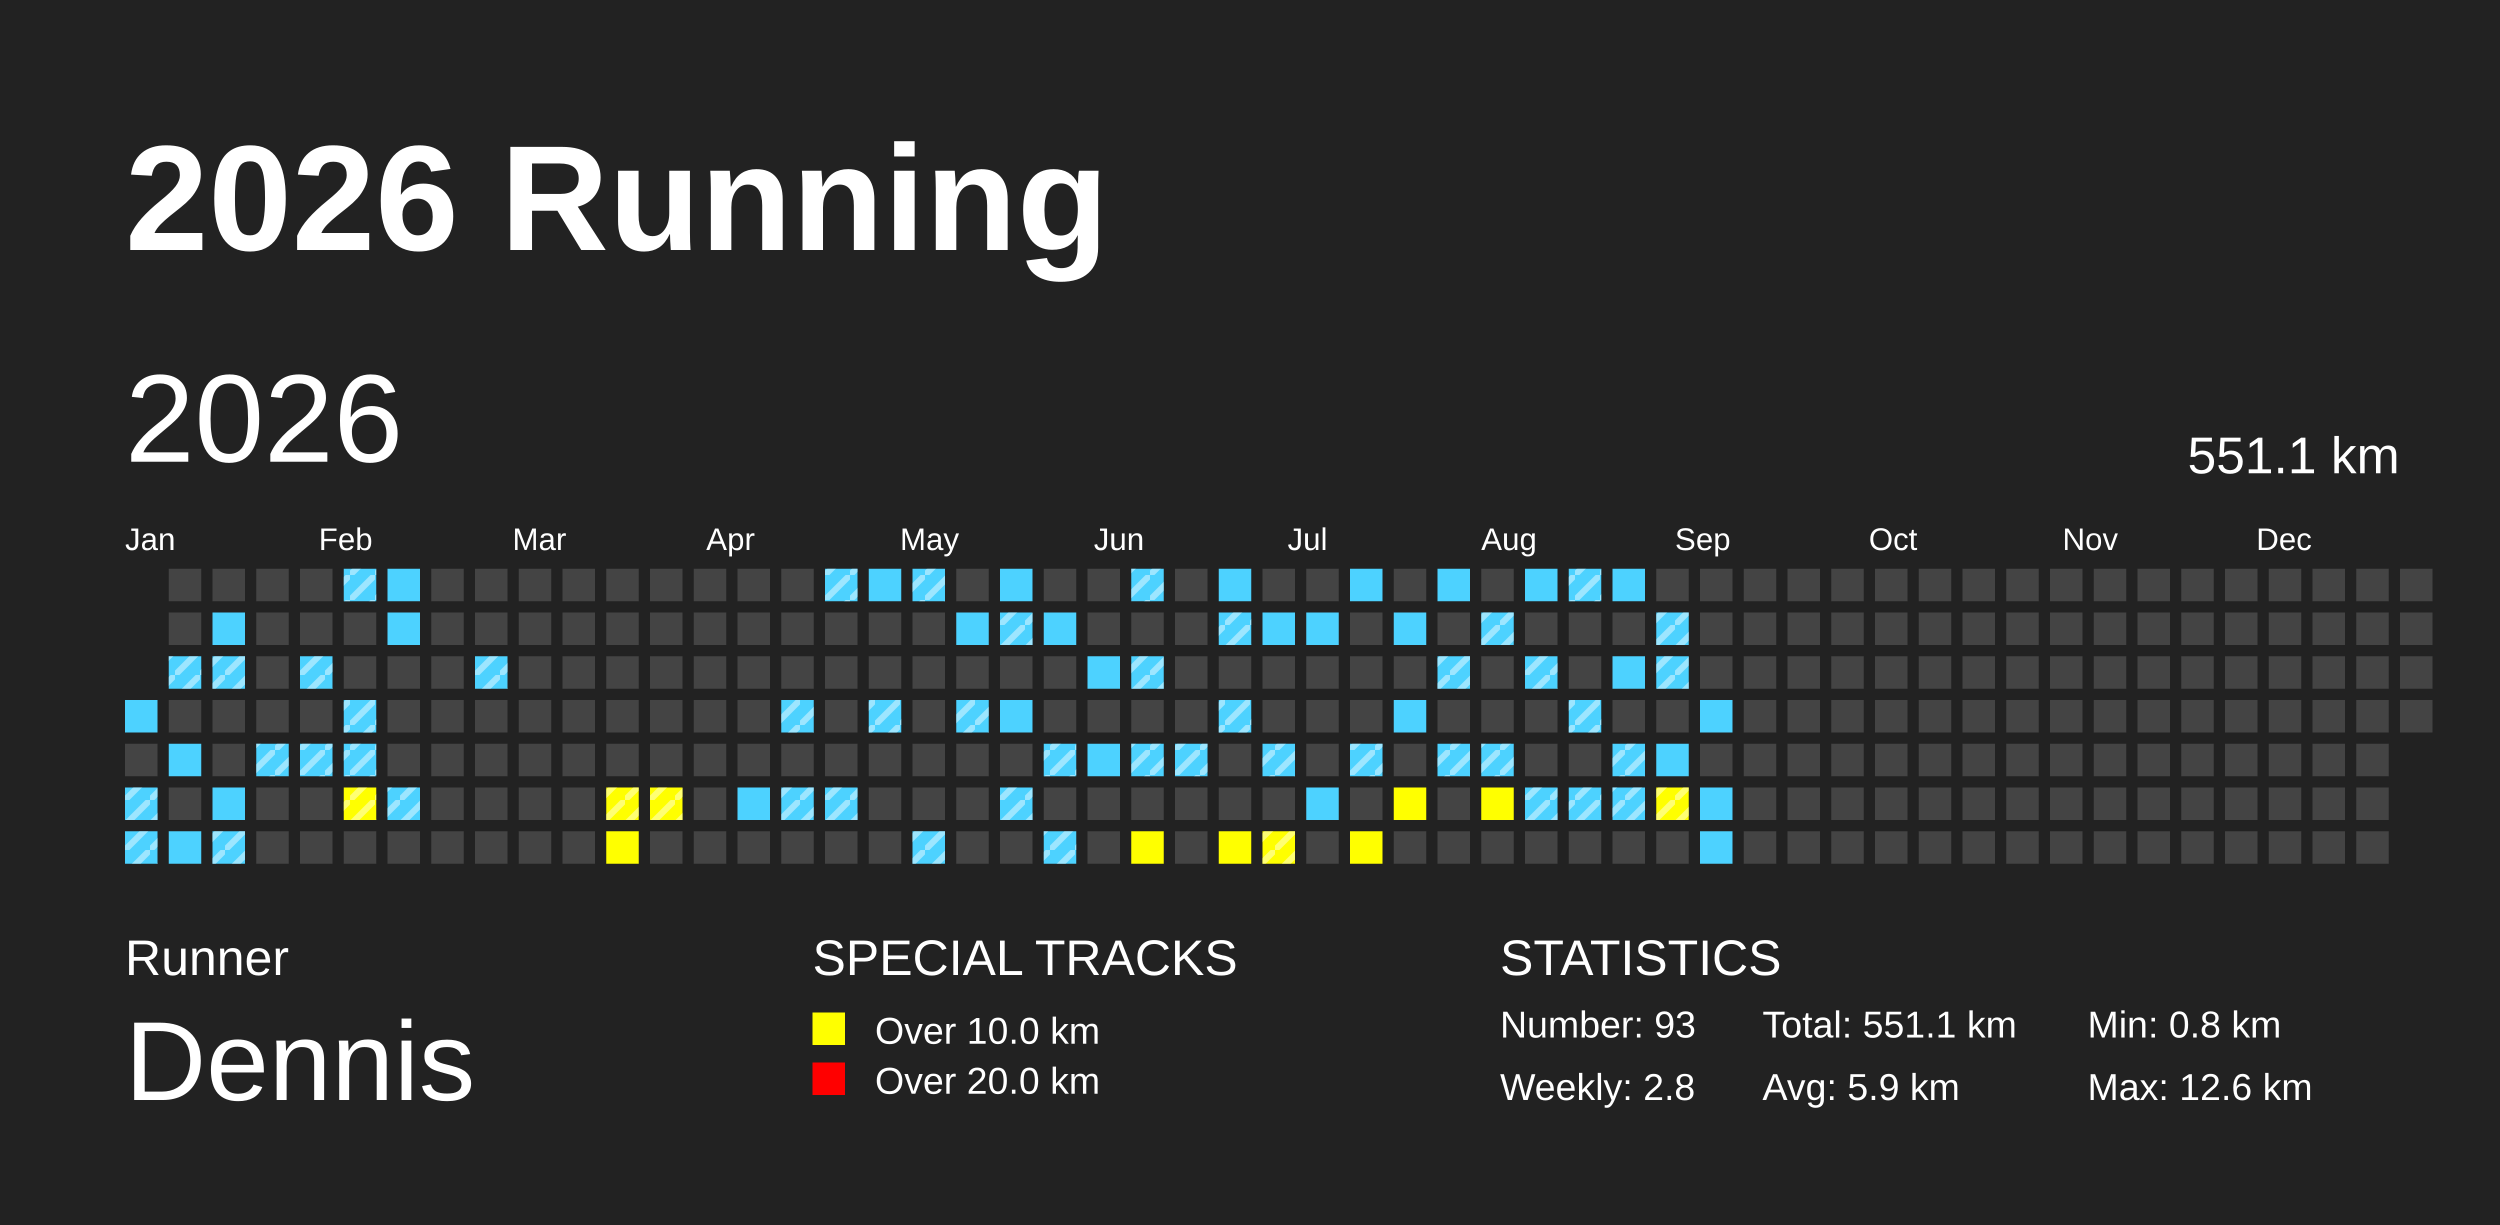
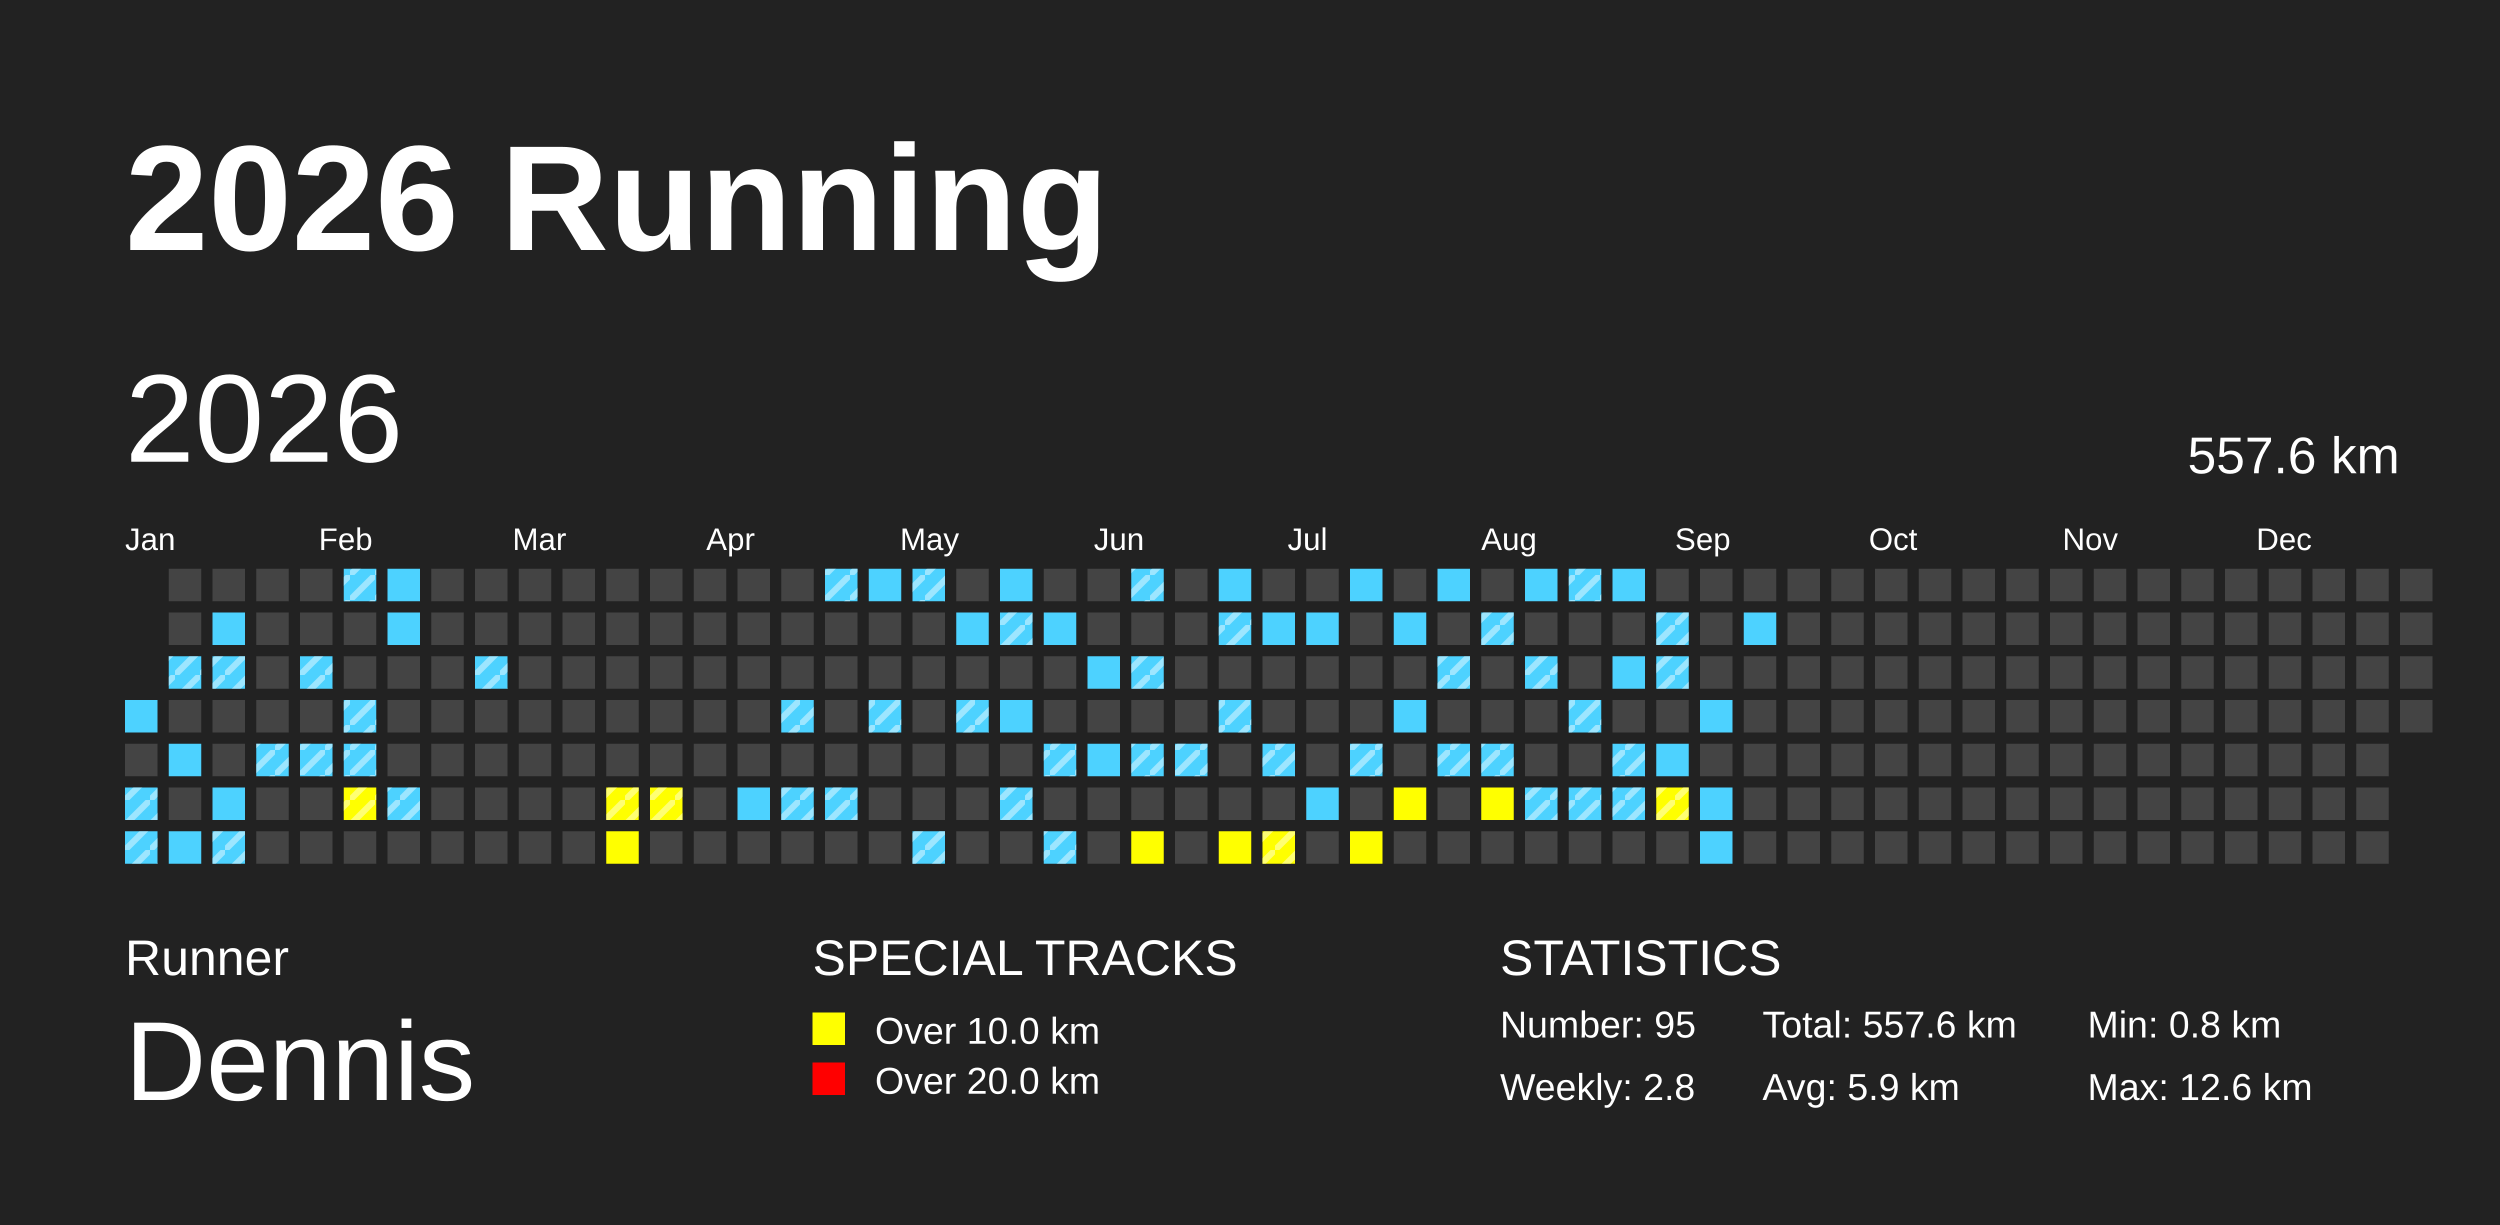
<svg xmlns="http://www.w3.org/2000/svg" baseProfile="full" height="98mm" version="1.1" viewBox="0,0,200,98" width="200mm">
  <defs>
    <pattern height="2" id="indoor-stripe" patternUnits="userSpaceOnUse" width="2">
      <line stroke="white" stroke-opacity="0.45" stroke-width="0.5" x1="0" x2="2" y1="2" y2="0" />
    </pattern>
  </defs>
  <rect fill="#222222" height="98" width="200" x="0" y="0" />
  <text fill="#FFFFFF" style="font-size:12px; font-family:Arial; font-weight:bold;" x="10" y="20">2026 Running</text>
  <text fill="#FFFFFF" style="font-size:4px; font-family:Arial" x="10" y="78">Runner</text>
  <text fill="#FFFFFF" style="font-size:9px; font-family:Arial" x="10" y="88">Dennis</text>
  <text fill="#FFFFFF" style="font-size:4px; font-family:Arial" x="65" y="78">SPECIAL TRACKS</text>
  <rect fill="yellow" height="2.6" width="2.6" x="65" y="81" />
  <text fill="#FFFFFF" style="font-size:3px; font-family:Arial" x="70" y="83.5">Over 10.0 km</text>
  <rect fill="red" height="2.6" width="2.6" x="65" y="85" />
  <text fill="#FFFFFF" style="font-size:3px; font-family:Arial" x="70" y="87.5">Over 20.0 km</text>
  <text fill="#FFFFFF" style="font-size:4px; font-family:Arial" x="120" y="78">STATISTICS</text>
-   <text fill="#FFFFFF" style="font-size:3px; font-family:Arial" x="120" y="83">Number: 93</text>
+   <text fill="#FFFFFF" style="font-size:3px; font-family:Arial" x="120" y="83">Number: 95</text>
  <text fill="#FFFFFF" style="font-size:3px; font-family:Arial" x="120" y="88">Weekly: 2.8</text>
-   <text fill="#FFFFFF" style="font-size:3px; font-family:Arial" x="141" y="83">Total: 551.1 km</text>
+   <text fill="#FFFFFF" style="font-size:3px; font-family:Arial" x="141" y="83">Total: 557.6 km</text>
  <text fill="#FFFFFF" style="font-size:3px; font-family:Arial" x="141" y="88">Avg: 5.9 km</text>
  <text fill="#FFFFFF" style="font-size:3px; font-family:Arial" x="167" y="83">Min: 0.8 km</text>
  <text fill="#FFFFFF" style="font-size:3px; font-family:Arial" x="167" y="88">Max: 12.6 km</text>
  <text dominant-baseline="hanging" fill="#FFFFFF" style="font-size:10.0px; font-family:Arial;" x="10" y="30">2026</text>
-   <text dominant-baseline="hanging" fill="#FFFFFF" style="font-size:4.125px; font-family:Arial;" x="175" y="35">551.1 km</text>
+   <text dominant-baseline="hanging" fill="#FFFFFF" style="font-size:4.125px; font-family:Arial;" x="175" y="35">557.6 km</text>
  <text fill="#FFFFFF" style="font-size:2.5px; font-family:Arial" x="10.0" y="44">Jan</text>
  <text fill="#FFFFFF" style="font-size:2.5px; font-family:Arial" x="25.5" y="44">Feb</text>
  <text fill="#FFFFFF" style="font-size:2.5px; font-family:Arial" x="41.0" y="44">Mar</text>
  <text fill="#FFFFFF" style="font-size:2.5px; font-family:Arial" x="56.5" y="44">Apr</text>
  <text fill="#FFFFFF" style="font-size:2.5px; font-family:Arial" x="72.0" y="44">May</text>
  <text fill="#FFFFFF" style="font-size:2.5px; font-family:Arial" x="87.5" y="44">Jun</text>
  <text fill="#FFFFFF" style="font-size:2.5px; font-family:Arial" x="103.0" y="44">Jul</text>
  <text fill="#FFFFFF" style="font-size:2.5px; font-family:Arial" x="118.5" y="44">Aug</text>
  <text fill="#FFFFFF" style="font-size:2.5px; font-family:Arial" x="134.0" y="44">Sep</text>
  <text fill="#FFFFFF" style="font-size:2.5px; font-family:Arial" x="149.5" y="44">Oct</text>
  <text fill="#FFFFFF" style="font-size:2.5px; font-family:Arial" x="165.0" y="44">Nov</text>
  <text fill="#FFFFFF" style="font-size:2.5px; font-family:Arial" x="180.5" y="44">Dec</text>
  <rect fill="#4DD2FF" height="2.6" width="2.6" x="10.0" y="56.0" />
  <rect fill="#444444" height="2.6" width="2.6" x="10.0" y="59.5" />
  <rect fill="#4DD2FF" height="2.6" width="2.6" x="10.0" y="63.0" />
  <rect fill="url(#indoor-stripe)" height="2.6" style="pointer-events: none;" width="2.6" x="10.0" y="63.0" />
  <rect fill="#4DD2FF" height="2.6" width="2.6" x="10.0" y="66.5" />
  <rect fill="url(#indoor-stripe)" height="2.6" style="pointer-events: none;" width="2.6" x="10.0" y="66.5" />
  <rect fill="#444444" height="2.6" width="2.6" x="13.5" y="45.5" />
  <rect fill="#444444" height="2.6" width="2.6" x="13.5" y="49.0" />
  <rect fill="#4DD2FF" height="2.6" width="2.6" x="13.5" y="52.5" />
  <rect fill="url(#indoor-stripe)" height="2.6" style="pointer-events: none;" width="2.6" x="13.5" y="52.5" />
  <rect fill="#444444" height="2.6" width="2.6" x="13.5" y="56.0" />
  <rect fill="#4DD2FF" height="2.6" width="2.6" x="13.5" y="59.5" />
  <rect fill="#444444" height="2.6" width="2.6" x="13.5" y="63.0" />
  <rect fill="#4DD2FF" height="2.6" width="2.6" x="13.5" y="66.5" />
  <rect fill="#444444" height="2.6" width="2.6" x="17.0" y="45.5" />
  <rect fill="#4DD2FF" height="2.6" width="2.6" x="17.0" y="49.0" />
  <rect fill="#4DD2FF" height="2.6" width="2.6" x="17.0" y="52.5" />
  <rect fill="url(#indoor-stripe)" height="2.6" style="pointer-events: none;" width="2.6" x="17.0" y="52.5" />
  <rect fill="#444444" height="2.6" width="2.6" x="17.0" y="56.0" />
  <rect fill="#444444" height="2.6" width="2.6" x="17.0" y="59.5" />
  <rect fill="#4DD2FF" height="2.6" width="2.6" x="17.0" y="63.0" />
  <rect fill="#4DD2FF" height="2.6" width="2.6" x="17.0" y="66.5" />
  <rect fill="url(#indoor-stripe)" height="2.6" style="pointer-events: none;" width="2.6" x="17.0" y="66.5" />
  <rect fill="#444444" height="2.6" width="2.6" x="20.5" y="45.5" />
  <rect fill="#444444" height="2.6" width="2.6" x="20.5" y="49.0" />
  <rect fill="#444444" height="2.6" width="2.6" x="20.5" y="52.5" />
  <rect fill="#444444" height="2.6" width="2.6" x="20.5" y="56.0" />
  <rect fill="#4DD2FF" height="2.6" width="2.6" x="20.5" y="59.5" />
  <rect fill="url(#indoor-stripe)" height="2.6" style="pointer-events: none;" width="2.6" x="20.5" y="59.5" />
  <rect fill="#444444" height="2.6" width="2.6" x="20.5" y="63.0" />
  <rect fill="#444444" height="2.6" width="2.6" x="20.5" y="66.5" />
  <rect fill="#444444" height="2.6" width="2.6" x="24.0" y="45.5" />
  <rect fill="#444444" height="2.6" width="2.6" x="24.0" y="49.0" />
  <rect fill="#4DD2FF" height="2.6" width="2.6" x="24.0" y="52.5" />
  <rect fill="url(#indoor-stripe)" height="2.6" style="pointer-events: none;" width="2.6" x="24.0" y="52.5" />
  <rect fill="#444444" height="2.6" width="2.6" x="24.0" y="56.0" />
  <rect fill="#4DD2FF" height="2.6" width="2.6" x="24.0" y="59.5" />
  <rect fill="url(#indoor-stripe)" height="2.6" style="pointer-events: none;" width="2.6" x="24.0" y="59.5" />
  <rect fill="#444444" height="2.6" width="2.6" x="24.0" y="63.0" />
  <rect fill="#444444" height="2.6" width="2.6" x="24.0" y="66.5" />
  <rect fill="#4DD2FF" height="2.6" width="2.6" x="27.5" y="45.5" />
  <rect fill="url(#indoor-stripe)" height="2.6" style="pointer-events: none;" width="2.6" x="27.5" y="45.5" />
  <rect fill="#444444" height="2.6" width="2.6" x="27.5" y="49.0" />
  <rect fill="#444444" height="2.6" width="2.6" x="27.5" y="52.5" />
  <rect fill="#4DD2FF" height="2.6" width="2.6" x="27.5" y="56.0" />
  <rect fill="url(#indoor-stripe)" height="2.6" style="pointer-events: none;" width="2.6" x="27.5" y="56.0" />
  <rect fill="#4DD2FF" height="2.6" width="2.6" x="27.5" y="59.5" />
  <rect fill="url(#indoor-stripe)" height="2.6" style="pointer-events: none;" width="2.6" x="27.5" y="59.5" />
  <rect fill="yellow" height="2.6" width="2.6" x="27.5" y="63.0" />
  <rect fill="url(#indoor-stripe)" height="2.6" style="pointer-events: none;" width="2.6" x="27.5" y="63.0" />
  <rect fill="#444444" height="2.6" width="2.6" x="27.5" y="66.5" />
  <rect fill="#4DD2FF" height="2.6" width="2.6" x="31.0" y="45.5" />
  <rect fill="#4DD2FF" height="2.6" width="2.6" x="31.0" y="49.0" />
  <rect fill="#444444" height="2.6" width="2.6" x="31.0" y="52.5" />
  <rect fill="#444444" height="2.6" width="2.6" x="31.0" y="56.0" />
  <rect fill="#444444" height="2.6" width="2.6" x="31.0" y="59.5" />
  <rect fill="#4DD2FF" height="2.6" width="2.6" x="31.0" y="63.0" />
  <rect fill="url(#indoor-stripe)" height="2.6" style="pointer-events: none;" width="2.6" x="31.0" y="63.0" />
  <rect fill="#444444" height="2.6" width="2.6" x="31.0" y="66.5" />
  <rect fill="#444444" height="2.6" width="2.6" x="34.5" y="45.5" />
  <rect fill="#444444" height="2.6" width="2.6" x="34.5" y="49.0" />
  <rect fill="#444444" height="2.6" width="2.6" x="34.5" y="52.5" />
  <rect fill="#444444" height="2.6" width="2.6" x="34.5" y="56.0" />
  <rect fill="#444444" height="2.6" width="2.6" x="34.5" y="59.5" />
  <rect fill="#444444" height="2.6" width="2.6" x="34.5" y="63.0" />
  <rect fill="#444444" height="2.6" width="2.6" x="34.5" y="66.5" />
  <rect fill="#444444" height="2.6" width="2.6" x="38.0" y="45.5" />
  <rect fill="#444444" height="2.6" width="2.6" x="38.0" y="49.0" />
  <rect fill="#4DD2FF" height="2.6" width="2.6" x="38.0" y="52.5" />
  <rect fill="url(#indoor-stripe)" height="2.6" style="pointer-events: none;" width="2.6" x="38.0" y="52.5" />
  <rect fill="#444444" height="2.6" width="2.6" x="38.0" y="56.0" />
  <rect fill="#444444" height="2.6" width="2.6" x="38.0" y="59.5" />
  <rect fill="#444444" height="2.6" width="2.6" x="38.0" y="63.0" />
  <rect fill="#444444" height="2.6" width="2.6" x="38.0" y="66.5" />
  <rect fill="#444444" height="2.6" width="2.6" x="41.5" y="45.5" />
  <rect fill="#444444" height="2.6" width="2.6" x="41.5" y="49.0" />
  <rect fill="#444444" height="2.6" width="2.6" x="41.5" y="52.5" />
  <rect fill="#444444" height="2.6" width="2.6" x="41.5" y="56.0" />
  <rect fill="#444444" height="2.6" width="2.6" x="41.5" y="59.5" />
  <rect fill="#444444" height="2.6" width="2.6" x="41.5" y="63.0" />
  <rect fill="#444444" height="2.6" width="2.6" x="41.5" y="66.5" />
  <rect fill="#444444" height="2.6" width="2.6" x="45.0" y="45.5" />
  <rect fill="#444444" height="2.6" width="2.6" x="45.0" y="49.0" />
  <rect fill="#444444" height="2.6" width="2.6" x="45.0" y="52.5" />
  <rect fill="#444444" height="2.6" width="2.6" x="45.0" y="56.0" />
  <rect fill="#444444" height="2.6" width="2.6" x="45.0" y="59.5" />
  <rect fill="#444444" height="2.6" width="2.6" x="45.0" y="63.0" />
  <rect fill="#444444" height="2.6" width="2.6" x="45.0" y="66.5" />
  <rect fill="#444444" height="2.6" width="2.6" x="48.5" y="45.5" />
  <rect fill="#444444" height="2.6" width="2.6" x="48.5" y="49.0" />
  <rect fill="#444444" height="2.6" width="2.6" x="48.5" y="52.5" />
  <rect fill="#444444" height="2.6" width="2.6" x="48.5" y="56.0" />
  <rect fill="#444444" height="2.6" width="2.6" x="48.5" y="59.5" />
  <rect fill="yellow" height="2.6" width="2.6" x="48.5" y="63.0" />
  <rect fill="url(#indoor-stripe)" height="2.6" style="pointer-events: none;" width="2.6" x="48.5" y="63.0" />
  <rect fill="yellow" height="2.6" width="2.6" x="48.5" y="66.5" />
  <rect fill="#444444" height="2.6" width="2.6" x="52.0" y="45.5" />
  <rect fill="#444444" height="2.6" width="2.6" x="52.0" y="49.0" />
  <rect fill="#444444" height="2.6" width="2.6" x="52.0" y="52.5" />
  <rect fill="#444444" height="2.6" width="2.6" x="52.0" y="56.0" />
  <rect fill="#444444" height="2.6" width="2.6" x="52.0" y="59.5" />
  <rect fill="yellow" height="2.6" width="2.6" x="52.0" y="63.0" />
  <rect fill="url(#indoor-stripe)" height="2.6" style="pointer-events: none;" width="2.6" x="52.0" y="63.0" />
  <rect fill="#444444" height="2.6" width="2.6" x="52.0" y="66.5" />
  <rect fill="#444444" height="2.6" width="2.6" x="55.5" y="45.5" />
  <rect fill="#444444" height="2.6" width="2.6" x="55.5" y="49.0" />
  <rect fill="#444444" height="2.6" width="2.6" x="55.5" y="52.5" />
  <rect fill="#444444" height="2.6" width="2.6" x="55.5" y="56.0" />
  <rect fill="#444444" height="2.6" width="2.6" x="55.5" y="59.5" />
  <rect fill="#444444" height="2.6" width="2.6" x="55.5" y="63.0" />
  <rect fill="#444444" height="2.6" width="2.6" x="55.5" y="66.5" />
  <rect fill="#444444" height="2.6" width="2.6" x="59.0" y="45.5" />
  <rect fill="#444444" height="2.6" width="2.6" x="59.0" y="49.0" />
  <rect fill="#444444" height="2.6" width="2.6" x="59.0" y="52.5" />
  <rect fill="#444444" height="2.6" width="2.6" x="59.0" y="56.0" />
  <rect fill="#444444" height="2.6" width="2.6" x="59.0" y="59.5" />
  <rect fill="#4DD2FF" height="2.6" width="2.6" x="59.0" y="63.0" />
  <rect fill="#444444" height="2.6" width="2.6" x="59.0" y="66.5" />
  <rect fill="#444444" height="2.6" width="2.6" x="62.5" y="45.5" />
  <rect fill="#444444" height="2.6" width="2.6" x="62.5" y="49.0" />
  <rect fill="#444444" height="2.6" width="2.6" x="62.5" y="52.5" />
  <rect fill="#4DD2FF" height="2.6" width="2.6" x="62.5" y="56.0" />
  <rect fill="url(#indoor-stripe)" height="2.6" style="pointer-events: none;" width="2.6" x="62.5" y="56.0" />
  <rect fill="#444444" height="2.6" width="2.6" x="62.5" y="59.5" />
  <rect fill="#4DD2FF" height="2.6" width="2.6" x="62.5" y="63.0" />
  <rect fill="url(#indoor-stripe)" height="2.6" style="pointer-events: none;" width="2.6" x="62.5" y="63.0" />
  <rect fill="#444444" height="2.6" width="2.6" x="62.5" y="66.5" />
  <rect fill="#4DD2FF" height="2.6" width="2.6" x="66.0" y="45.5" />
  <rect fill="url(#indoor-stripe)" height="2.6" style="pointer-events: none;" width="2.6" x="66.0" y="45.5" />
  <rect fill="#444444" height="2.6" width="2.6" x="66.0" y="49.0" />
  <rect fill="#444444" height="2.6" width="2.6" x="66.0" y="52.5" />
  <rect fill="#444444" height="2.6" width="2.6" x="66.0" y="56.0" />
  <rect fill="#444444" height="2.6" width="2.6" x="66.0" y="59.5" />
  <rect fill="#4DD2FF" height="2.6" width="2.6" x="66.0" y="63.0" />
  <rect fill="url(#indoor-stripe)" height="2.6" style="pointer-events: none;" width="2.6" x="66.0" y="63.0" />
  <rect fill="#444444" height="2.6" width="2.6" x="66.0" y="66.5" />
  <rect fill="#4DD2FF" height="2.6" width="2.6" x="69.5" y="45.5" />
  <rect fill="#444444" height="2.6" width="2.6" x="69.5" y="49.0" />
  <rect fill="#444444" height="2.6" width="2.6" x="69.5" y="52.5" />
  <rect fill="#4DD2FF" height="2.6" width="2.6" x="69.5" y="56.0" />
  <rect fill="url(#indoor-stripe)" height="2.6" style="pointer-events: none;" width="2.6" x="69.5" y="56.0" />
  <rect fill="#444444" height="2.6" width="2.6" x="69.5" y="59.5" />
  <rect fill="#444444" height="2.6" width="2.6" x="69.5" y="63.0" />
  <rect fill="#444444" height="2.6" width="2.6" x="69.5" y="66.5" />
  <rect fill="#4DD2FF" height="2.6" width="2.6" x="73.0" y="45.5" />
  <rect fill="url(#indoor-stripe)" height="2.6" style="pointer-events: none;" width="2.6" x="73.0" y="45.5" />
  <rect fill="#444444" height="2.6" width="2.6" x="73.0" y="49.0" />
  <rect fill="#444444" height="2.6" width="2.6" x="73.0" y="52.5" />
  <rect fill="#444444" height="2.6" width="2.6" x="73.0" y="56.0" />
  <rect fill="#444444" height="2.6" width="2.6" x="73.0" y="59.5" />
  <rect fill="#444444" height="2.6" width="2.6" x="73.0" y="63.0" />
  <rect fill="#4DD2FF" height="2.6" width="2.6" x="73.0" y="66.5" />
  <rect fill="url(#indoor-stripe)" height="2.6" style="pointer-events: none;" width="2.6" x="73.0" y="66.5" />
  <rect fill="#444444" height="2.6" width="2.6" x="76.5" y="45.5" />
  <rect fill="#4DD2FF" height="2.6" width="2.6" x="76.5" y="49.0" />
  <rect fill="#444444" height="2.6" width="2.6" x="76.5" y="52.5" />
  <rect fill="#4DD2FF" height="2.6" width="2.6" x="76.5" y="56.0" />
  <rect fill="url(#indoor-stripe)" height="2.6" style="pointer-events: none;" width="2.6" x="76.5" y="56.0" />
  <rect fill="#444444" height="2.6" width="2.6" x="76.5" y="59.5" />
  <rect fill="#444444" height="2.6" width="2.6" x="76.5" y="63.0" />
  <rect fill="#444444" height="2.6" width="2.6" x="76.5" y="66.5" />
  <rect fill="#4DD2FF" height="2.6" width="2.6" x="80.0" y="45.5" />
  <rect fill="#4DD2FF" height="2.6" width="2.6" x="80.0" y="49.0" />
  <rect fill="url(#indoor-stripe)" height="2.6" style="pointer-events: none;" width="2.6" x="80.0" y="49.0" />
  <rect fill="#444444" height="2.6" width="2.6" x="80.0" y="52.5" />
  <rect fill="#4DD2FF" height="2.6" width="2.6" x="80.0" y="56.0" />
  <rect fill="#444444" height="2.6" width="2.6" x="80.0" y="59.5" />
  <rect fill="#4DD2FF" height="2.6" width="2.6" x="80.0" y="63.0" />
  <rect fill="url(#indoor-stripe)" height="2.6" style="pointer-events: none;" width="2.6" x="80.0" y="63.0" />
  <rect fill="#444444" height="2.6" width="2.6" x="80.0" y="66.5" />
  <rect fill="#444444" height="2.6" width="2.6" x="83.5" y="45.5" />
  <rect fill="#4DD2FF" height="2.6" width="2.6" x="83.5" y="49.0" />
  <rect fill="#444444" height="2.6" width="2.6" x="83.5" y="52.5" />
  <rect fill="#444444" height="2.6" width="2.6" x="83.5" y="56.0" />
  <rect fill="#4DD2FF" height="2.6" width="2.6" x="83.5" y="59.5" />
  <rect fill="url(#indoor-stripe)" height="2.6" style="pointer-events: none;" width="2.6" x="83.5" y="59.5" />
  <rect fill="#444444" height="2.6" width="2.6" x="83.5" y="63.0" />
  <rect fill="#4DD2FF" height="2.6" width="2.6" x="83.5" y="66.5" />
  <rect fill="url(#indoor-stripe)" height="2.6" style="pointer-events: none;" width="2.6" x="83.5" y="66.5" />
  <rect fill="#444444" height="2.6" width="2.6" x="87.0" y="45.5" />
  <rect fill="#444444" height="2.6" width="2.6" x="87.0" y="49.0" />
  <rect fill="#4DD2FF" height="2.6" width="2.6" x="87.0" y="52.5" />
  <rect fill="#444444" height="2.6" width="2.6" x="87.0" y="56.0" />
  <rect fill="#4DD2FF" height="2.6" width="2.6" x="87.0" y="59.5" />
  <rect fill="#444444" height="2.6" width="2.6" x="87.0" y="63.0" />
  <rect fill="#444444" height="2.6" width="2.6" x="87.0" y="66.5" />
  <rect fill="#4DD2FF" height="2.6" width="2.6" x="90.5" y="45.5" />
  <rect fill="url(#indoor-stripe)" height="2.6" style="pointer-events: none;" width="2.6" x="90.5" y="45.5" />
  <rect fill="#444444" height="2.6" width="2.6" x="90.5" y="49.0" />
  <rect fill="#4DD2FF" height="2.6" width="2.6" x="90.5" y="52.5" />
  <rect fill="url(#indoor-stripe)" height="2.6" style="pointer-events: none;" width="2.6" x="90.5" y="52.5" />
  <rect fill="#444444" height="2.6" width="2.6" x="90.5" y="56.0" />
  <rect fill="#4DD2FF" height="2.6" width="2.6" x="90.5" y="59.5" />
  <rect fill="url(#indoor-stripe)" height="2.6" style="pointer-events: none;" width="2.6" x="90.5" y="59.5" />
  <rect fill="#444444" height="2.6" width="2.6" x="90.5" y="63.0" />
  <rect fill="yellow" height="2.6" width="2.6" x="90.5" y="66.5" />
  <rect fill="#444444" height="2.6" width="2.6" x="94.0" y="45.5" />
  <rect fill="#444444" height="2.6" width="2.6" x="94.0" y="49.0" />
  <rect fill="#444444" height="2.6" width="2.6" x="94.0" y="52.5" />
  <rect fill="#444444" height="2.6" width="2.6" x="94.0" y="56.0" />
  <rect fill="#4DD2FF" height="2.6" width="2.6" x="94.0" y="59.5" />
  <rect fill="url(#indoor-stripe)" height="2.6" style="pointer-events: none;" width="2.6" x="94.0" y="59.5" />
  <rect fill="#444444" height="2.6" width="2.6" x="94.0" y="63.0" />
  <rect fill="#444444" height="2.6" width="2.6" x="94.0" y="66.5" />
  <rect fill="#4DD2FF" height="2.6" width="2.6" x="97.5" y="45.5" />
  <rect fill="#4DD2FF" height="2.6" width="2.6" x="97.5" y="49.0" />
  <rect fill="url(#indoor-stripe)" height="2.6" style="pointer-events: none;" width="2.6" x="97.5" y="49.0" />
  <rect fill="#444444" height="2.6" width="2.6" x="97.5" y="52.5" />
  <rect fill="#4DD2FF" height="2.6" width="2.6" x="97.5" y="56.0" />
  <rect fill="url(#indoor-stripe)" height="2.6" style="pointer-events: none;" width="2.6" x="97.5" y="56.0" />
  <rect fill="#444444" height="2.6" width="2.6" x="97.5" y="59.5" />
  <rect fill="#444444" height="2.6" width="2.6" x="97.5" y="63.0" />
  <rect fill="yellow" height="2.6" width="2.6" x="97.5" y="66.5" />
  <rect fill="#444444" height="2.6" width="2.6" x="101.0" y="45.5" />
  <rect fill="#4DD2FF" height="2.6" width="2.6" x="101.0" y="49.0" />
  <rect fill="#444444" height="2.6" width="2.6" x="101.0" y="52.5" />
  <rect fill="#444444" height="2.6" width="2.6" x="101.0" y="56.0" />
  <rect fill="#4DD2FF" height="2.6" width="2.6" x="101.0" y="59.5" />
  <rect fill="url(#indoor-stripe)" height="2.6" style="pointer-events: none;" width="2.6" x="101.0" y="59.5" />
  <rect fill="#444444" height="2.6" width="2.6" x="101.0" y="63.0" />
  <rect fill="yellow" height="2.6" width="2.6" x="101.0" y="66.5" />
  <rect fill="url(#indoor-stripe)" height="2.6" style="pointer-events: none;" width="2.6" x="101.0" y="66.5" />
  <rect fill="#444444" height="2.6" width="2.6" x="104.5" y="45.5" />
  <rect fill="#4DD2FF" height="2.6" width="2.6" x="104.5" y="49.0" />
  <rect fill="#444444" height="2.6" width="2.6" x="104.5" y="52.5" />
  <rect fill="#444444" height="2.6" width="2.6" x="104.5" y="56.0" />
  <rect fill="#444444" height="2.6" width="2.6" x="104.5" y="59.5" />
  <rect fill="#4DD2FF" height="2.6" width="2.6" x="104.5" y="63.0" />
  <rect fill="#444444" height="2.6" width="2.6" x="104.5" y="66.5" />
  <rect fill="#4DD2FF" height="2.6" width="2.6" x="108.0" y="45.5" />
  <rect fill="#444444" height="2.6" width="2.6" x="108.0" y="49.0" />
  <rect fill="#444444" height="2.6" width="2.6" x="108.0" y="52.5" />
  <rect fill="#444444" height="2.6" width="2.6" x="108.0" y="56.0" />
  <rect fill="#4DD2FF" height="2.6" width="2.6" x="108.0" y="59.5" />
  <rect fill="url(#indoor-stripe)" height="2.6" style="pointer-events: none;" width="2.6" x="108.0" y="59.5" />
  <rect fill="#444444" height="2.6" width="2.6" x="108.0" y="63.0" />
  <rect fill="yellow" height="2.6" width="2.6" x="108.0" y="66.5" />
  <rect fill="#444444" height="2.6" width="2.6" x="111.5" y="45.5" />
  <rect fill="#4DD2FF" height="2.6" width="2.6" x="111.5" y="49.0" />
  <rect fill="#444444" height="2.6" width="2.6" x="111.5" y="52.5" />
  <rect fill="#4DD2FF" height="2.6" width="2.6" x="111.5" y="56.0" />
  <rect fill="#444444" height="2.6" width="2.6" x="111.5" y="59.5" />
  <rect fill="yellow" height="2.6" width="2.6" x="111.5" y="63.0" />
  <rect fill="#444444" height="2.6" width="2.6" x="111.5" y="66.5" />
  <rect fill="#4DD2FF" height="2.6" width="2.6" x="115.0" y="45.5" />
  <rect fill="#444444" height="2.6" width="2.6" x="115.0" y="49.0" />
  <rect fill="#4DD2FF" height="2.6" width="2.6" x="115.0" y="52.5" />
  <rect fill="url(#indoor-stripe)" height="2.6" style="pointer-events: none;" width="2.6" x="115.0" y="52.5" />
  <rect fill="#444444" height="2.6" width="2.6" x="115.0" y="56.0" />
  <rect fill="#4DD2FF" height="2.6" width="2.6" x="115.0" y="59.5" />
  <rect fill="url(#indoor-stripe)" height="2.6" style="pointer-events: none;" width="2.6" x="115.0" y="59.5" />
  <rect fill="#444444" height="2.6" width="2.6" x="115.0" y="63.0" />
  <rect fill="#444444" height="2.6" width="2.6" x="115.0" y="66.5" />
  <rect fill="#444444" height="2.6" width="2.6" x="118.5" y="45.5" />
  <rect fill="#4DD2FF" height="2.6" width="2.6" x="118.5" y="49.0" />
  <rect fill="url(#indoor-stripe)" height="2.6" style="pointer-events: none;" width="2.6" x="118.5" y="49.0" />
  <rect fill="#444444" height="2.6" width="2.6" x="118.5" y="52.5" />
  <rect fill="#444444" height="2.6" width="2.6" x="118.5" y="56.0" />
  <rect fill="#4DD2FF" height="2.6" width="2.6" x="118.5" y="59.5" />
  <rect fill="url(#indoor-stripe)" height="2.6" style="pointer-events: none;" width="2.6" x="118.5" y="59.5" />
  <rect fill="yellow" height="2.6" width="2.6" x="118.5" y="63.0" />
  <rect fill="#444444" height="2.6" width="2.6" x="118.5" y="66.5" />
  <rect fill="#4DD2FF" height="2.6" width="2.6" x="122.0" y="45.5" />
  <rect fill="#444444" height="2.6" width="2.6" x="122.0" y="49.0" />
  <rect fill="#4DD2FF" height="2.6" width="2.6" x="122.0" y="52.5" />
  <rect fill="url(#indoor-stripe)" height="2.6" style="pointer-events: none;" width="2.6" x="122.0" y="52.5" />
  <rect fill="#444444" height="2.6" width="2.6" x="122.0" y="56.0" />
  <rect fill="#444444" height="2.6" width="2.6" x="122.0" y="59.5" />
  <rect fill="#4DD2FF" height="2.6" width="2.6" x="122.0" y="63.0" />
  <rect fill="url(#indoor-stripe)" height="2.6" style="pointer-events: none;" width="2.6" x="122.0" y="63.0" />
  <rect fill="#444444" height="2.6" width="2.6" x="122.0" y="66.5" />
  <rect fill="#4DD2FF" height="2.6" width="2.6" x="125.5" y="45.5" />
  <rect fill="url(#indoor-stripe)" height="2.6" style="pointer-events: none;" width="2.6" x="125.5" y="45.5" />
  <rect fill="#444444" height="2.6" width="2.6" x="125.5" y="49.0" />
  <rect fill="#444444" height="2.6" width="2.6" x="125.5" y="52.5" />
  <rect fill="#4DD2FF" height="2.6" width="2.6" x="125.5" y="56.0" />
  <rect fill="url(#indoor-stripe)" height="2.6" style="pointer-events: none;" width="2.6" x="125.5" y="56.0" />
  <rect fill="#444444" height="2.6" width="2.6" x="125.5" y="59.5" />
  <rect fill="#4DD2FF" height="2.6" width="2.6" x="125.5" y="63.0" />
  <rect fill="url(#indoor-stripe)" height="2.6" style="pointer-events: none;" width="2.6" x="125.5" y="63.0" />
  <rect fill="#444444" height="2.6" width="2.6" x="125.5" y="66.5" />
  <rect fill="#4DD2FF" height="2.6" width="2.6" x="129.0" y="45.5" />
  <rect fill="#444444" height="2.6" width="2.6" x="129.0" y="49.0" />
  <rect fill="#4DD2FF" height="2.6" width="2.6" x="129.0" y="52.5" />
  <rect fill="#444444" height="2.6" width="2.6" x="129.0" y="56.0" />
  <rect fill="#4DD2FF" height="2.6" width="2.6" x="129.0" y="59.5" />
  <rect fill="url(#indoor-stripe)" height="2.6" style="pointer-events: none;" width="2.6" x="129.0" y="59.5" />
  <rect fill="#4DD2FF" height="2.6" width="2.6" x="129.0" y="63.0" />
  <rect fill="url(#indoor-stripe)" height="2.6" style="pointer-events: none;" width="2.6" x="129.0" y="63.0" />
  <rect fill="#444444" height="2.6" width="2.6" x="129.0" y="66.5" />
  <rect fill="#444444" height="2.6" width="2.6" x="132.5" y="45.5" />
  <rect fill="#4DD2FF" height="2.6" width="2.6" x="132.5" y="49.0" />
  <rect fill="url(#indoor-stripe)" height="2.6" style="pointer-events: none;" width="2.6" x="132.5" y="49.0" />
  <rect fill="#4DD2FF" height="2.6" width="2.6" x="132.5" y="52.5" />
  <rect fill="url(#indoor-stripe)" height="2.6" style="pointer-events: none;" width="2.6" x="132.5" y="52.5" />
  <rect fill="#444444" height="2.6" width="2.6" x="132.5" y="56.0" />
  <rect fill="#4DD2FF" height="2.6" width="2.6" x="132.5" y="59.5" />
  <rect fill="yellow" height="2.6" width="2.6" x="132.5" y="63.0" />
  <rect fill="url(#indoor-stripe)" height="2.6" style="pointer-events: none;" width="2.6" x="132.5" y="63.0" />
  <rect fill="#444444" height="2.6" width="2.6" x="132.5" y="66.5" />
  <rect fill="#444444" height="2.6" width="2.6" x="136.0" y="45.5" />
  <rect fill="#444444" height="2.6" width="2.6" x="136.0" y="49.0" />
  <rect fill="#444444" height="2.6" width="2.6" x="136.0" y="52.5" />
  <rect fill="#4DD2FF" height="2.6" width="2.6" x="136.0" y="56.0" />
  <rect fill="#444444" height="2.6" width="2.6" x="136.0" y="59.5" />
  <rect fill="#4DD2FF" height="2.6" width="2.6" x="136.0" y="63.0" />
  <rect fill="#4DD2FF" height="2.6" width="2.6" x="136.0" y="66.5" />
  <rect fill="#444444" height="2.6" width="2.6" x="139.5" y="45.5" />
-   <rect fill="#444444" height="2.6" width="2.6" x="139.5" y="49.0" />
+   <rect fill="#4DD2FF" height="2.6" width="2.6" x="139.5" y="49.0" />
  <rect fill="#444444" height="2.6" width="2.6" x="139.5" y="52.5" />
  <rect fill="#444444" height="2.6" width="2.6" x="139.5" y="56.0" />
  <rect fill="#444444" height="2.6" width="2.6" x="139.5" y="59.5" />
  <rect fill="#444444" height="2.6" width="2.6" x="139.5" y="63.0" />
  <rect fill="#444444" height="2.6" width="2.6" x="139.5" y="66.5" />
  <rect fill="#444444" height="2.6" width="2.6" x="143.0" y="45.5" />
  <rect fill="#444444" height="2.6" width="2.6" x="143.0" y="49.0" />
  <rect fill="#444444" height="2.6" width="2.6" x="143.0" y="52.5" />
  <rect fill="#444444" height="2.6" width="2.6" x="143.0" y="56.0" />
  <rect fill="#444444" height="2.6" width="2.6" x="143.0" y="59.5" />
  <rect fill="#444444" height="2.6" width="2.6" x="143.0" y="63.0" />
  <rect fill="#444444" height="2.6" width="2.6" x="143.0" y="66.5" />
  <rect fill="#444444" height="2.6" width="2.6" x="146.5" y="45.5" />
  <rect fill="#444444" height="2.6" width="2.6" x="146.5" y="49.0" />
  <rect fill="#444444" height="2.6" width="2.6" x="146.5" y="52.5" />
  <rect fill="#444444" height="2.6" width="2.6" x="146.5" y="56.0" />
  <rect fill="#444444" height="2.6" width="2.6" x="146.5" y="59.5" />
  <rect fill="#444444" height="2.6" width="2.6" x="146.5" y="63.0" />
  <rect fill="#444444" height="2.6" width="2.6" x="146.5" y="66.5" />
  <rect fill="#444444" height="2.6" width="2.6" x="150.0" y="45.5" />
  <rect fill="#444444" height="2.6" width="2.6" x="150.0" y="49.0" />
  <rect fill="#444444" height="2.6" width="2.6" x="150.0" y="52.5" />
  <rect fill="#444444" height="2.6" width="2.6" x="150.0" y="56.0" />
  <rect fill="#444444" height="2.6" width="2.6" x="150.0" y="59.5" />
  <rect fill="#444444" height="2.6" width="2.6" x="150.0" y="63.0" />
  <rect fill="#444444" height="2.6" width="2.6" x="150.0" y="66.5" />
  <rect fill="#444444" height="2.6" width="2.6" x="153.5" y="45.5" />
  <rect fill="#444444" height="2.6" width="2.6" x="153.5" y="49.0" />
  <rect fill="#444444" height="2.6" width="2.6" x="153.5" y="52.5" />
  <rect fill="#444444" height="2.6" width="2.6" x="153.5" y="56.0" />
  <rect fill="#444444" height="2.6" width="2.6" x="153.5" y="59.5" />
  <rect fill="#444444" height="2.6" width="2.6" x="153.5" y="63.0" />
  <rect fill="#444444" height="2.6" width="2.6" x="153.5" y="66.5" />
  <rect fill="#444444" height="2.6" width="2.6" x="157.0" y="45.5" />
  <rect fill="#444444" height="2.6" width="2.6" x="157.0" y="49.0" />
  <rect fill="#444444" height="2.6" width="2.6" x="157.0" y="52.5" />
  <rect fill="#444444" height="2.6" width="2.6" x="157.0" y="56.0" />
  <rect fill="#444444" height="2.6" width="2.6" x="157.0" y="59.5" />
  <rect fill="#444444" height="2.6" width="2.6" x="157.0" y="63.0" />
  <rect fill="#444444" height="2.6" width="2.6" x="157.0" y="66.5" />
  <rect fill="#444444" height="2.6" width="2.6" x="160.5" y="45.5" />
  <rect fill="#444444" height="2.6" width="2.6" x="160.5" y="49.0" />
  <rect fill="#444444" height="2.6" width="2.6" x="160.5" y="52.5" />
  <rect fill="#444444" height="2.6" width="2.6" x="160.5" y="56.0" />
  <rect fill="#444444" height="2.6" width="2.6" x="160.5" y="59.5" />
  <rect fill="#444444" height="2.6" width="2.6" x="160.5" y="63.0" />
  <rect fill="#444444" height="2.6" width="2.6" x="160.5" y="66.5" />
  <rect fill="#444444" height="2.6" width="2.6" x="164.0" y="45.5" />
  <rect fill="#444444" height="2.6" width="2.6" x="164.0" y="49.0" />
  <rect fill="#444444" height="2.6" width="2.6" x="164.0" y="52.5" />
  <rect fill="#444444" height="2.6" width="2.6" x="164.0" y="56.0" />
  <rect fill="#444444" height="2.6" width="2.6" x="164.0" y="59.5" />
  <rect fill="#444444" height="2.6" width="2.6" x="164.0" y="63.0" />
  <rect fill="#444444" height="2.6" width="2.6" x="164.0" y="66.5" />
  <rect fill="#444444" height="2.6" width="2.6" x="167.5" y="45.5" />
  <rect fill="#444444" height="2.6" width="2.6" x="167.5" y="49.0" />
  <rect fill="#444444" height="2.6" width="2.6" x="167.5" y="52.5" />
  <rect fill="#444444" height="2.6" width="2.6" x="167.5" y="56.0" />
  <rect fill="#444444" height="2.6" width="2.6" x="167.5" y="59.5" />
  <rect fill="#444444" height="2.6" width="2.6" x="167.5" y="63.0" />
  <rect fill="#444444" height="2.6" width="2.6" x="167.5" y="66.5" />
  <rect fill="#444444" height="2.6" width="2.6" x="171.0" y="45.5" />
  <rect fill="#444444" height="2.6" width="2.6" x="171.0" y="49.0" />
  <rect fill="#444444" height="2.6" width="2.6" x="171.0" y="52.5" />
  <rect fill="#444444" height="2.6" width="2.6" x="171.0" y="56.0" />
  <rect fill="#444444" height="2.6" width="2.6" x="171.0" y="59.5" />
  <rect fill="#444444" height="2.6" width="2.6" x="171.0" y="63.0" />
  <rect fill="#444444" height="2.6" width="2.6" x="171.0" y="66.5" />
  <rect fill="#444444" height="2.6" width="2.6" x="174.5" y="45.5" />
  <rect fill="#444444" height="2.6" width="2.6" x="174.5" y="49.0" />
  <rect fill="#444444" height="2.6" width="2.6" x="174.5" y="52.5" />
  <rect fill="#444444" height="2.6" width="2.6" x="174.5" y="56.0" />
  <rect fill="#444444" height="2.6" width="2.6" x="174.5" y="59.5" />
  <rect fill="#444444" height="2.6" width="2.6" x="174.5" y="63.0" />
  <rect fill="#444444" height="2.6" width="2.6" x="174.5" y="66.5" />
  <rect fill="#444444" height="2.6" width="2.6" x="178.0" y="45.5" />
  <rect fill="#444444" height="2.6" width="2.6" x="178.0" y="49.0" />
  <rect fill="#444444" height="2.6" width="2.6" x="178.0" y="52.5" />
  <rect fill="#444444" height="2.6" width="2.6" x="178.0" y="56.0" />
  <rect fill="#444444" height="2.6" width="2.6" x="178.0" y="59.5" />
  <rect fill="#444444" height="2.6" width="2.6" x="178.0" y="63.0" />
  <rect fill="#444444" height="2.6" width="2.6" x="178.0" y="66.5" />
  <rect fill="#444444" height="2.6" width="2.6" x="181.5" y="45.5" />
  <rect fill="#444444" height="2.6" width="2.6" x="181.5" y="49.0" />
  <rect fill="#444444" height="2.6" width="2.6" x="181.5" y="52.5" />
  <rect fill="#444444" height="2.6" width="2.6" x="181.5" y="56.0" />
  <rect fill="#444444" height="2.6" width="2.6" x="181.5" y="59.5" />
  <rect fill="#444444" height="2.6" width="2.6" x="181.5" y="63.0" />
  <rect fill="#444444" height="2.6" width="2.6" x="181.5" y="66.5" />
  <rect fill="#444444" height="2.6" width="2.6" x="185.0" y="45.5" />
  <rect fill="#444444" height="2.6" width="2.6" x="185.0" y="49.0" />
  <rect fill="#444444" height="2.6" width="2.6" x="185.0" y="52.5" />
  <rect fill="#444444" height="2.6" width="2.6" x="185.0" y="56.0" />
  <rect fill="#444444" height="2.6" width="2.6" x="185.0" y="59.5" />
  <rect fill="#444444" height="2.6" width="2.6" x="185.0" y="63.0" />
  <rect fill="#444444" height="2.6" width="2.6" x="185.0" y="66.5" />
  <rect fill="#444444" height="2.6" width="2.6" x="188.5" y="45.5" />
  <rect fill="#444444" height="2.6" width="2.6" x="188.5" y="49.0" />
  <rect fill="#444444" height="2.6" width="2.6" x="188.5" y="52.5" />
  <rect fill="#444444" height="2.6" width="2.6" x="188.5" y="56.0" />
  <rect fill="#444444" height="2.6" width="2.6" x="188.5" y="59.5" />
  <rect fill="#444444" height="2.6" width="2.6" x="188.5" y="63.0" />
  <rect fill="#444444" height="2.6" width="2.6" x="188.5" y="66.5" />
  <rect fill="#444444" height="2.6" width="2.6" x="192.0" y="45.5" />
  <rect fill="#444444" height="2.6" width="2.6" x="192.0" y="49.0" />
  <rect fill="#444444" height="2.6" width="2.6" x="192.0" y="52.5" />
  <rect fill="#444444" height="2.6" width="2.6" x="192.0" y="56.0" />
</svg>
